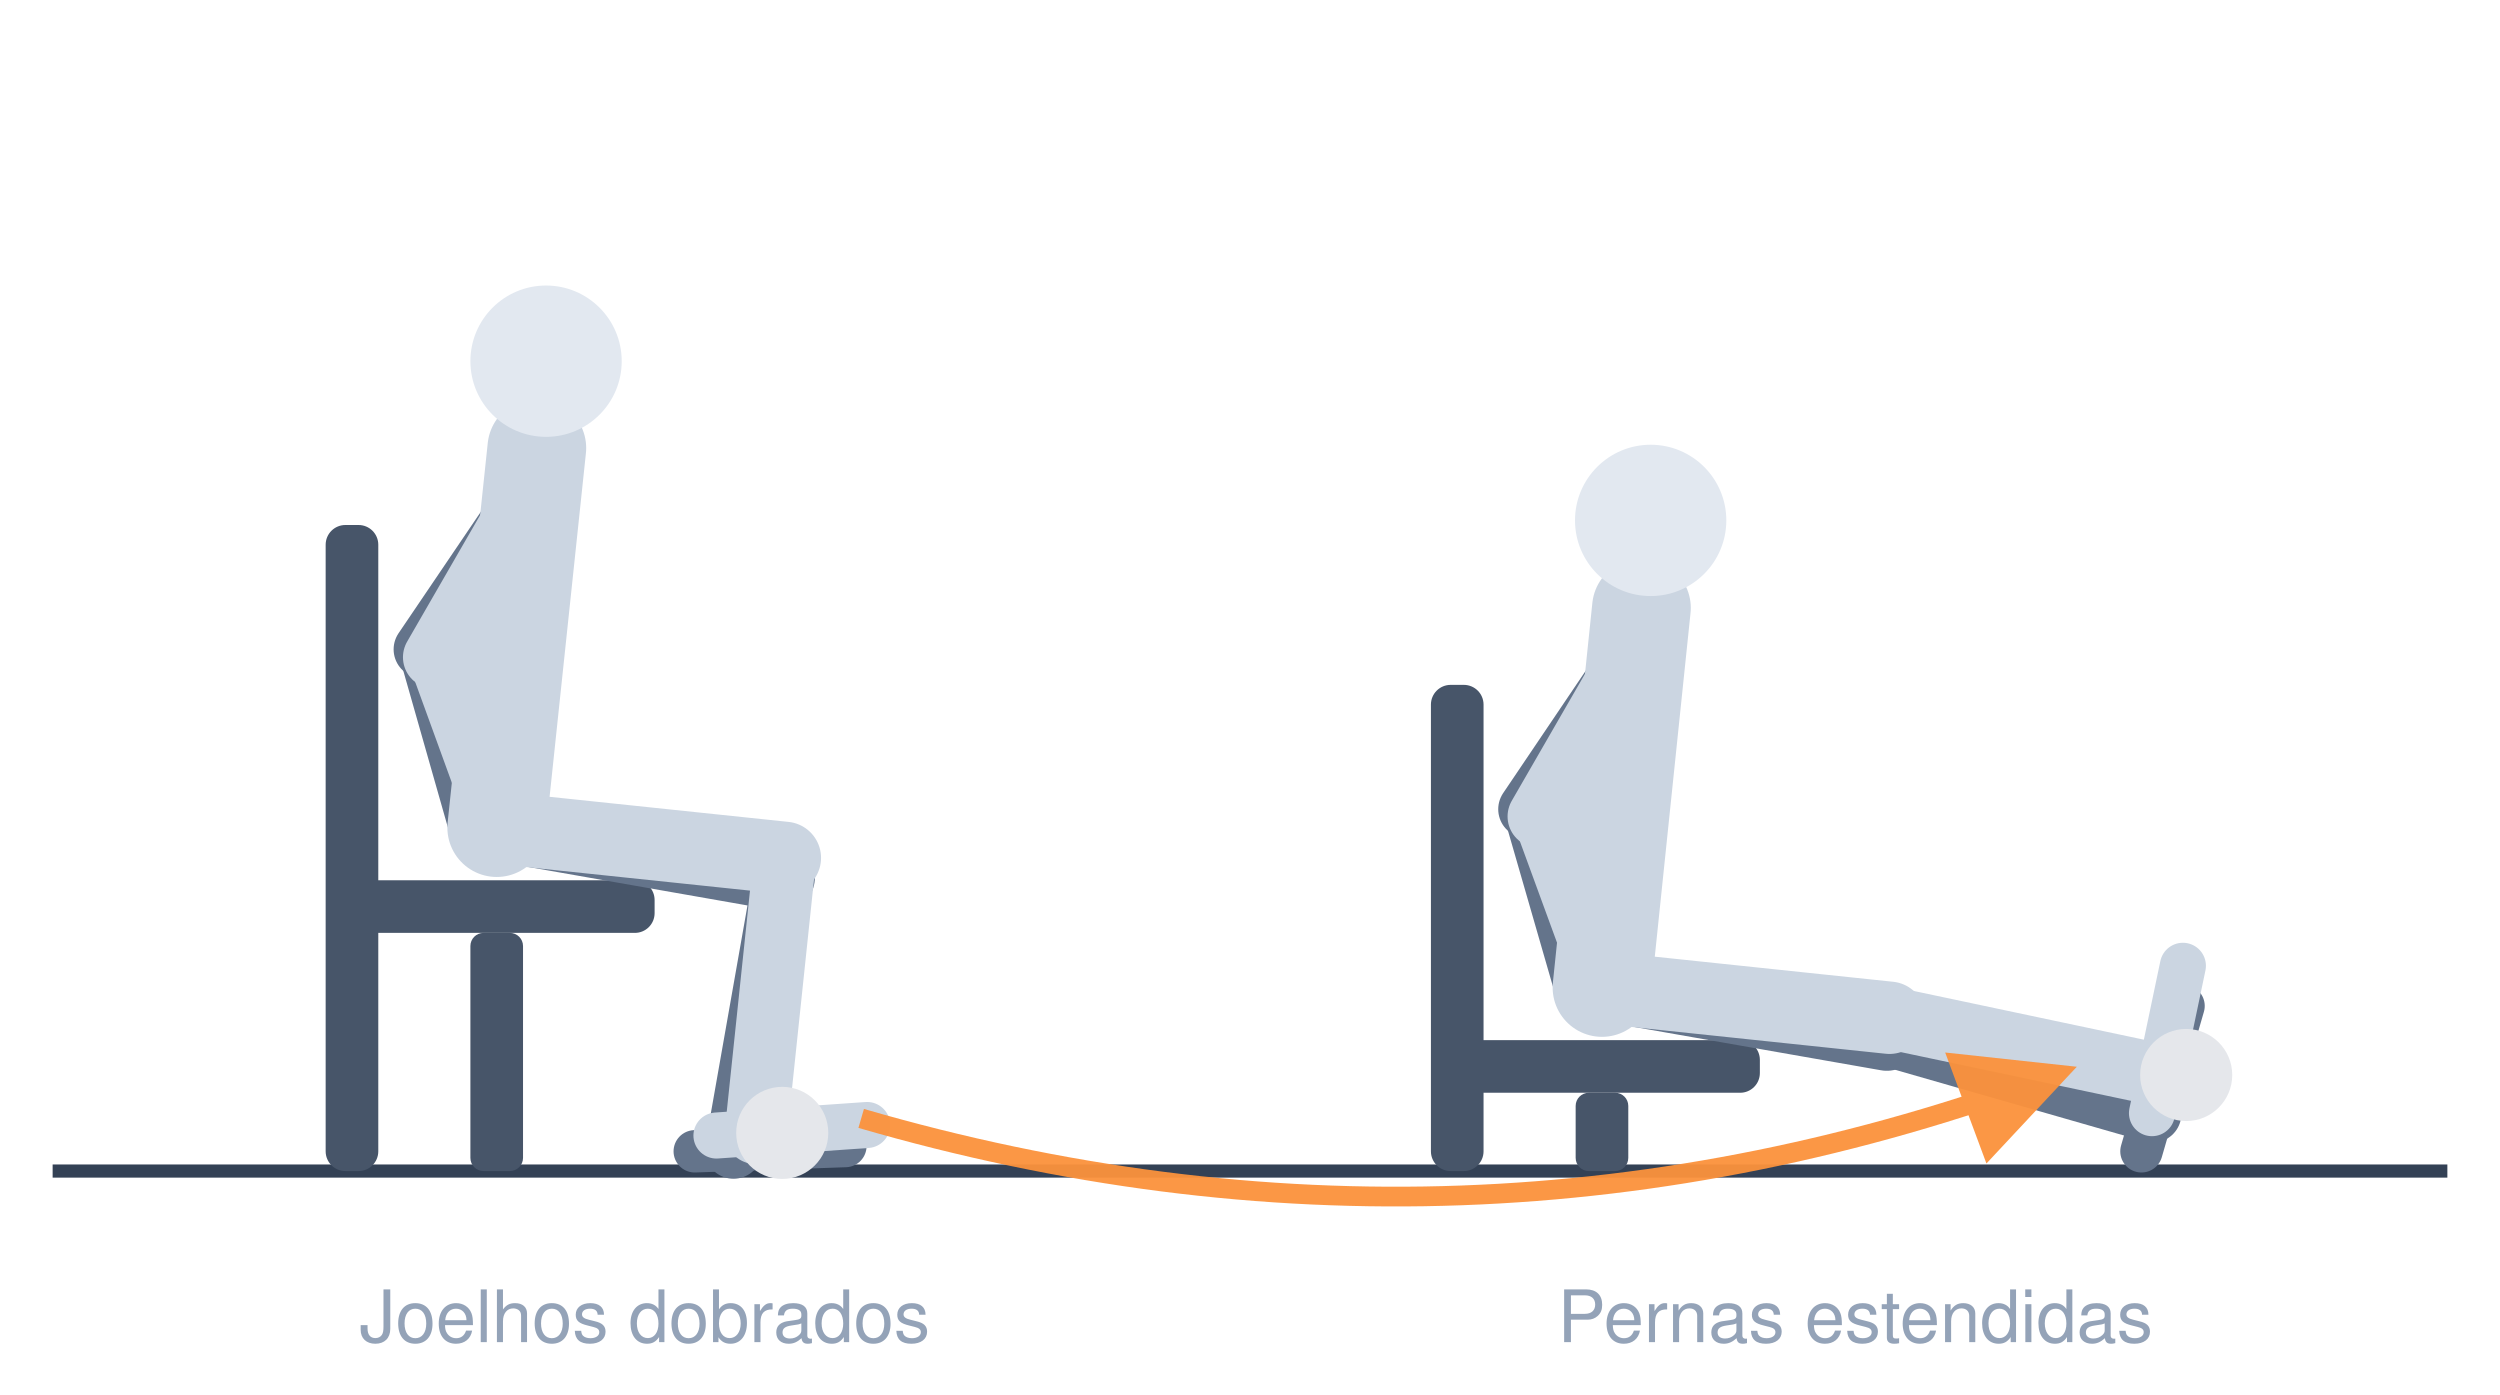
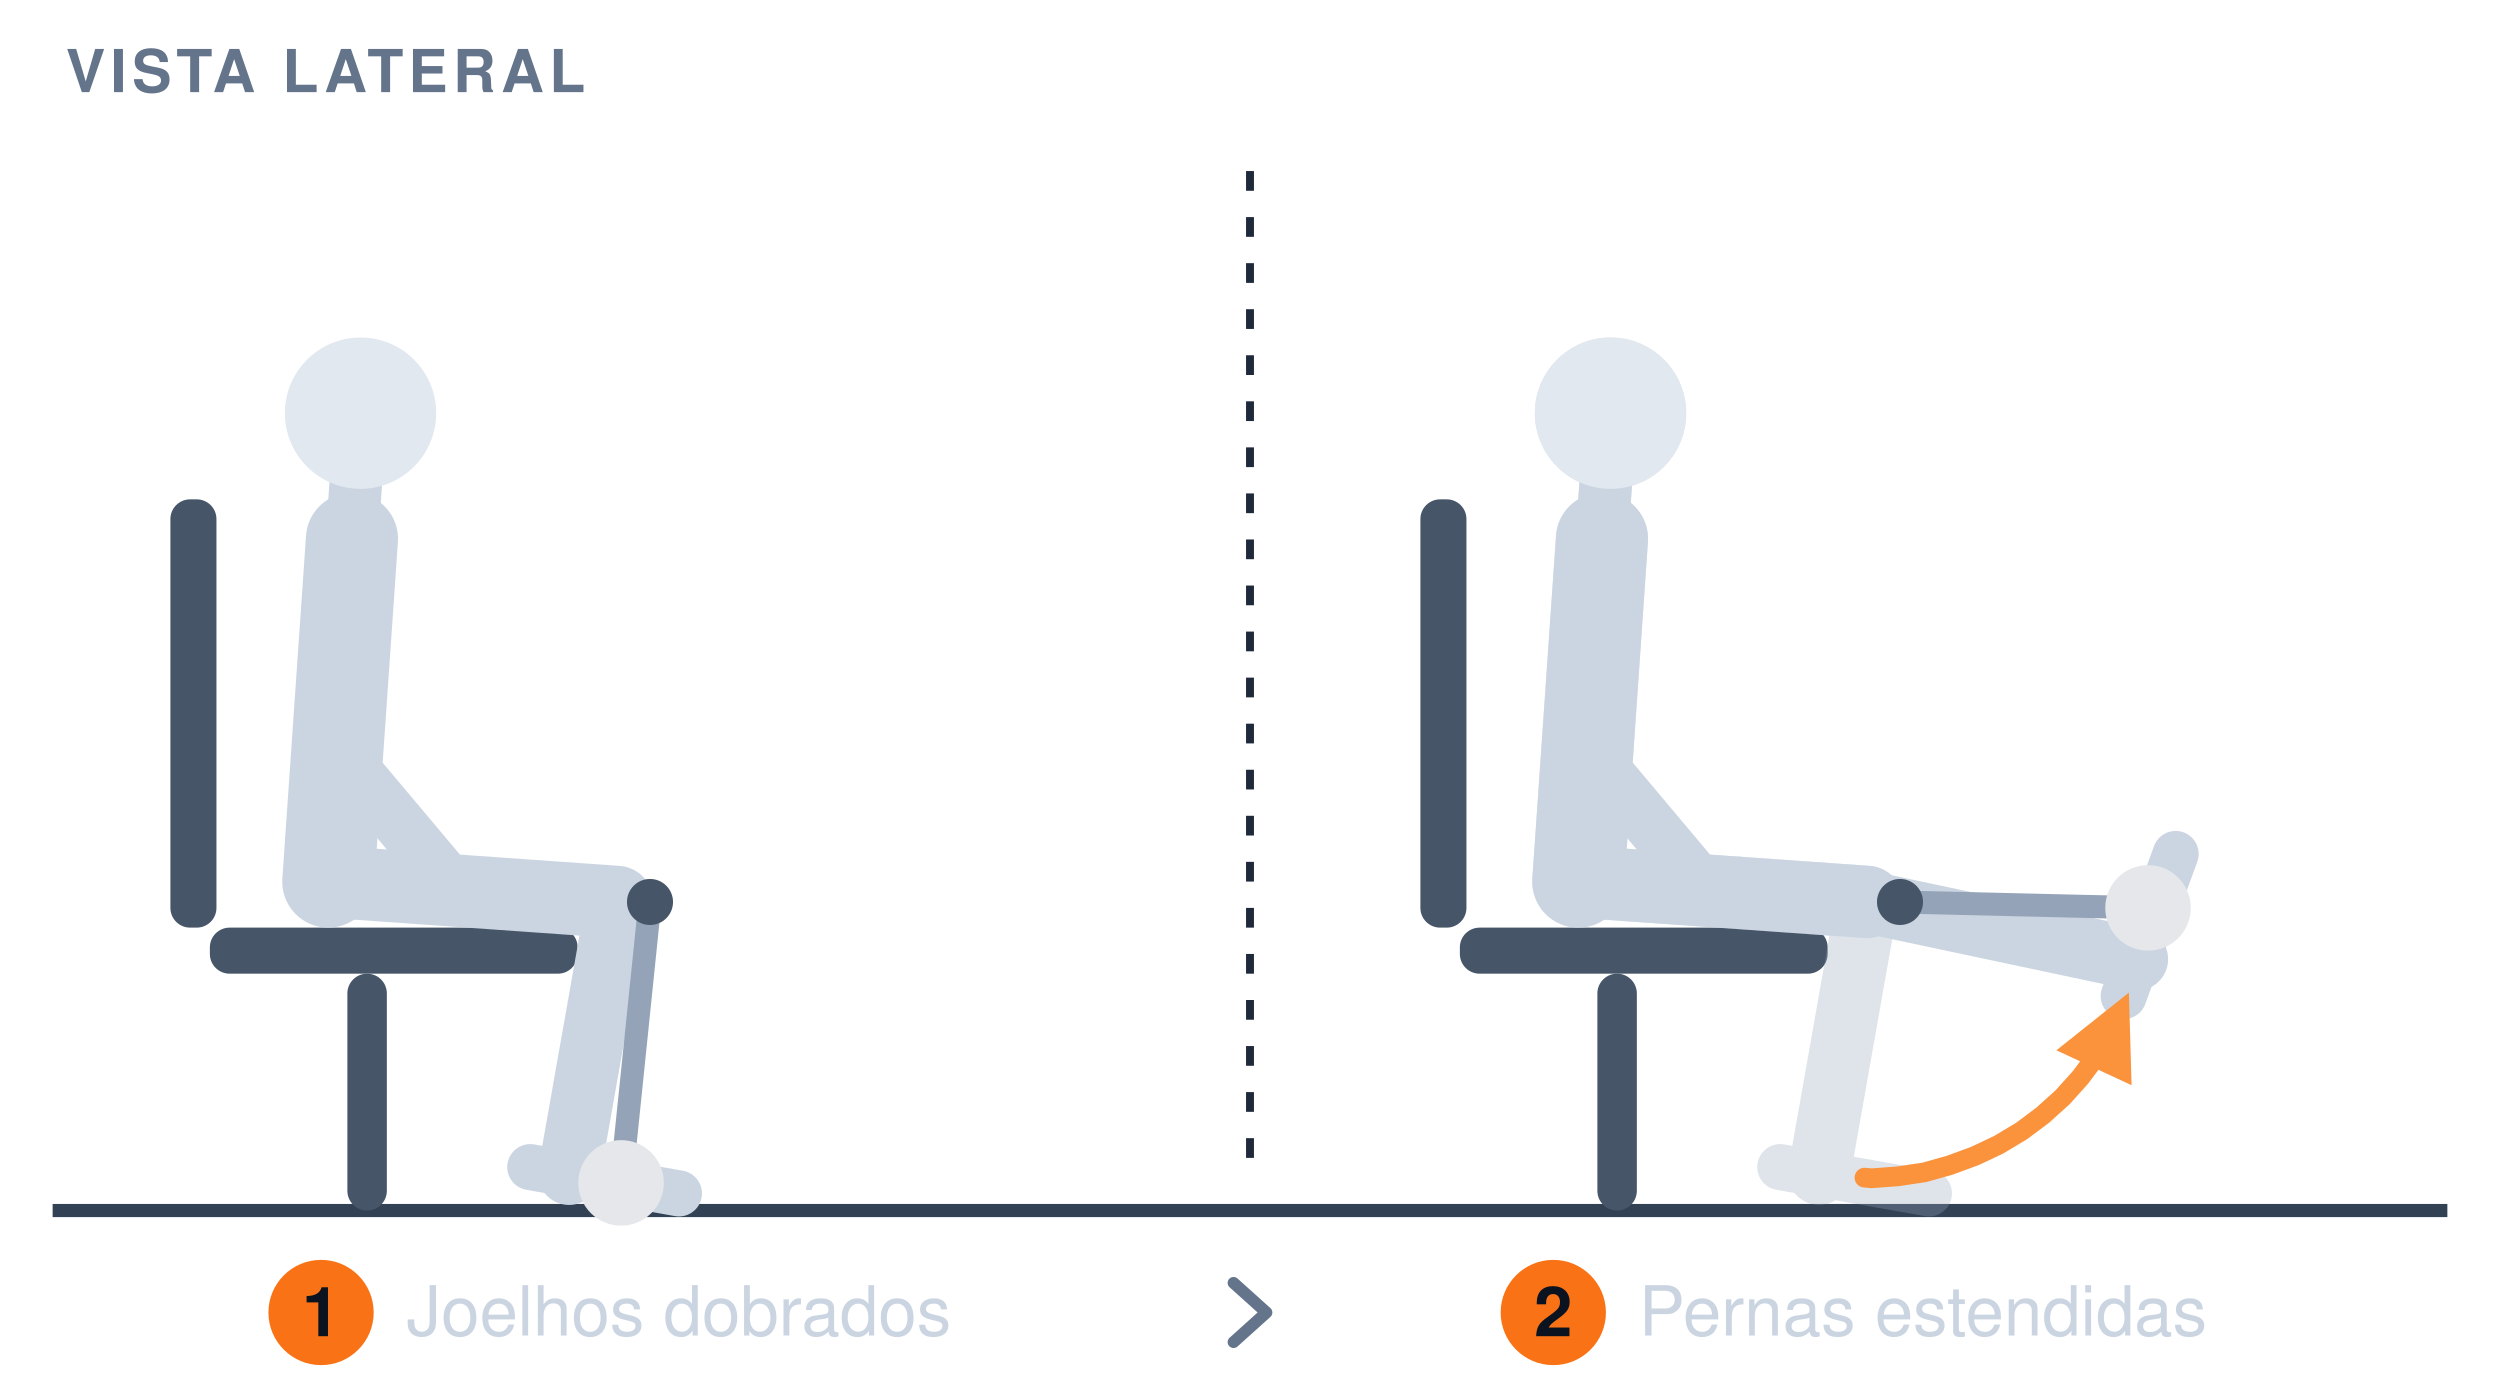
<svg xmlns="http://www.w3.org/2000/svg" width="380" height="212" viewBox="0 0 380 212" preserveAspectRatio="xMidYMid meet" role="img" aria-label="cadeira-extensora">
  <defs>
-     <marker id="ah" viewBox="0 0 10 10" refX="8" refY="5" markerWidth="6" markerHeight="6" orient="auto-start-reverse">
+     <marker id="ah" viewBox="0 0 10 10" refX="7" refY="5" markerWidth="4.2" markerHeight="4.2" orient="auto-start-reverse">
      <path d="M0,0 L10,5 L0,10 z" fill="#fb923c" />
    </marker>
  </defs>
-   <line x1="8.0" y1="178.0" x2="372.0" y2="178.0" stroke="#334155" stroke-width="2" stroke-linecap="butt" />
-   <rect x="51.5" y="133.8" width="48.0" height="8.0" rx="3" fill="#475569" />
-   <rect x="71.5" y="141.8" width="8.0" height="36.2" rx="2" fill="#475569" />
-   <rect x="49.5" y="79.8" width="8.0" height="98.2" rx="3" fill="#475569" />
-   <rect x="219.5" y="158.1" width="48.0" height="8.0" rx="3" fill="#475569" />
-   <rect x="239.5" y="166.1" width="8.0" height="11.9" rx="2" fill="#475569" />
-   <rect x="217.5" y="104.1" width="8.0" height="73.9" rx="3" fill="#475569" />
-   <line x1="75.5" y1="125.8" x2="118.8" y2="133.4" stroke="#64748b" stroke-width="10.12" stroke-linecap="round" />
-   <line x1="118.8" y1="133.4" x2="111.5" y2="174.8" stroke="#64748b" stroke-width="8.74" stroke-linecap="round" />
-   <line x1="105.6" y1="175.0" x2="128.5" y2="174.2" stroke="#64748b" stroke-width="6.44" stroke-linecap="round" />
-   <line x1="81.0" y1="73.9" x2="64.2" y2="98.7" stroke="#64748b" stroke-width="8.74" stroke-linecap="round" />
-   <line x1="64.2" y1="98.7" x2="71.6" y2="124.7" stroke="#64748b" stroke-width="7.36" stroke-linecap="round" />
-   <line x1="75.5" y1="125.8" x2="81.6" y2="68.1" stroke="#cbd5e1" stroke-width="15.0" stroke-linecap="round" />
-   <line x1="81.6" y1="68.1" x2="83.0" y2="54.9" stroke="#cbd5e1" stroke-width="8.0" stroke-linecap="round" />
-   <circle cx="83.0" cy="54.9" r="11.5" fill="#e2e8f0" />
-   <line x1="75.5" y1="125.8" x2="119.3" y2="130.4" stroke="#cbd5e1" stroke-width="11.0" stroke-linecap="round" />
-   <line x1="119.3" y1="130.4" x2="114.9" y2="172.2" stroke="#cbd5e1" stroke-width="9.5" stroke-linecap="round" />
-   <line x1="108.9" y1="172.6" x2="131.8" y2="171.0" stroke="#cbd5e1" stroke-width="7.0" stroke-linecap="round" />
-   <line x1="81.0" y1="73.9" x2="66.0" y2="99.9" stroke="#cbd5e1" stroke-width="9.5" stroke-linecap="round" />
-   <line x1="66.0" y1="99.9" x2="75.2" y2="125.2" stroke="#cbd5e1" stroke-width="8.0" stroke-linecap="round" />
-   <line x1="243.5" y1="150.1" x2="286.8" y2="157.7" stroke="#64748b" stroke-width="10.12" stroke-linecap="round" />
-   <line x1="286.8" y1="157.7" x2="327.2" y2="169.3" stroke="#64748b" stroke-width="8.74" stroke-linecap="round" />
-   <line x1="325.5" y1="175.0" x2="331.9" y2="152.9" stroke="#64748b" stroke-width="6.44" stroke-linecap="round" />
-   <line x1="248.9" y1="98.1" x2="232.1" y2="123.0" stroke="#64748b" stroke-width="8.74" stroke-linecap="round" />
-   <line x1="232.1" y1="123.0" x2="239.6" y2="149.0" stroke="#64748b" stroke-width="7.36" stroke-linecap="round" />
-   <line x1="243.5" y1="150.1" x2="249.5" y2="92.4" stroke="#cbd5e1" stroke-width="15.0" stroke-linecap="round" />
-   <line x1="249.5" y1="92.4" x2="250.9" y2="79.1" stroke="#cbd5e1" stroke-width="8.0" stroke-linecap="round" />
-   <circle cx="250.9" cy="79.1" r="11.5" fill="#e2e8f0" />
-   <line x1="243.5" y1="150.1" x2="287.2" y2="154.7" stroke="#cbd5e1" stroke-width="11.0" stroke-linecap="round" />
-   <line x1="287.2" y1="154.7" x2="328.3" y2="163.4" stroke="#cbd5e1" stroke-width="9.5" stroke-linecap="round" />
-   <line x1="327.1" y1="169.2" x2="331.8" y2="146.8" stroke="#cbd5e1" stroke-width="7.0" stroke-linecap="round" />
-   <line x1="248.9" y1="98.1" x2="233.9" y2="124.1" stroke="#cbd5e1" stroke-width="9.5" stroke-linecap="round" />
-   <line x1="233.9" y1="124.1" x2="243.2" y2="149.5" stroke="#cbd5e1" stroke-width="8.0" stroke-linecap="round" />
-   <circle cx="118.9" cy="172.2" r="7.0" fill="#e5e7eb" />
-   <circle cx="332.3" cy="163.4" r="7.0" fill="#e5e7eb" />
-   <path d="M130.9,170.0 Q222.7,196.7 312.3,163.4" fill="none" stroke="#fb923c" stroke-width="3" marker-end="url(#ah)" opacity="0.95" />
-   <text x="98.0" y="204.0" fill="#94a3b8" font-family="-apple-system,Helvetica,Arial,sans-serif" font-size="11" font-weight="400" text-anchor="middle">Joelhos dobrados</text>
-   <text x="282.0" y="204.0" fill="#94a3b8" font-family="-apple-system,Helvetica,Arial,sans-serif" font-size="11" font-weight="400" text-anchor="middle">Pernas estendidas</text>
+   <line x1="8.0" y1="184.0" x2="372.0" y2="184.0" stroke="#334155" stroke-width="2.0" stroke-linecap="butt" />
+   <line x1="190.0" y1="26.0" x2="190.0" y2="180.0" stroke="#1e293b" stroke-width="1.2" stroke-linecap="butt" stroke-dasharray="3 4" />
+   <text x="10.0" y="14.0" fill="#64748b" font-family="-apple-system,Helvetica,Arial,sans-serif" font-size="9" font-weight="700" text-anchor="start" letter-spacing="0.8">VISTA LATERAL</text>
+   <rect x="31.9" y="141.0" width="55.9" height="7.0" rx="3.0" fill="#475569" />
+   <rect x="52.8" y="148.0" width="6.0" height="36.0" rx="3.0" fill="#475569" />
+   <rect x="25.9" y="75.9" width="7.0" height="65.1" rx="3.0" fill="#475569" />
+   <line x1="53.5" y1="81.9" x2="49.3" y2="111.6" stroke="#64748b" stroke-width="8.7" stroke-linecap="round" />
+   <line x1="49.3" y1="111.6" x2="66.7" y2="132.3" stroke="#64748b" stroke-width="7.4" stroke-linecap="round" />
+   <line x1="49.9" y1="134.0" x2="93.8" y2="137.1" stroke="#64748b" stroke-width="10.1" stroke-linecap="round" />
+   <line x1="93.8" y1="137.1" x2="86.5" y2="178.4" stroke="#64748b" stroke-width="8.7" stroke-linecap="round" />
+   <line x1="80.6" y1="177.4" x2="103.2" y2="181.4" stroke="#64748b" stroke-width="6.4" stroke-linecap="round" />
+   <polygon points="53.5,81.9 53.5,81.9 49.9,134.0 49.9,134.0" fill="#cbd5e1" stroke="#cbd5e1" stroke-width="14.0" stroke-linejoin="round" />
+   <line x1="53.5" y1="81.9" x2="54.8" y2="62.8" stroke="#cbd5e1" stroke-width="8.0" stroke-linecap="round" />
+   <circle cx="54.8" cy="62.8" r="11.5" fill="#e2e8f0" />
+   <line x1="49.9" y1="134.0" x2="93.8" y2="137.1" stroke="#cbd5e1" stroke-width="11.0" stroke-linecap="round" />
+   <line x1="93.8" y1="137.1" x2="86.5" y2="178.4" stroke="#cbd5e1" stroke-width="9.5" stroke-linecap="round" />
+   <line x1="80.6" y1="177.4" x2="103.2" y2="181.4" stroke="#cbd5e1" stroke-width="7.0" stroke-linecap="round" />
+   <line x1="53.5" y1="81.9" x2="49.3" y2="111.6" stroke="#cbd5e1" stroke-width="9.5" stroke-linecap="round" />
+   <line x1="49.3" y1="111.6" x2="66.7" y2="132.3" stroke="#cbd5e1" stroke-width="8.0" stroke-linecap="round" />
+   <line x1="98.8" y1="137.1" x2="94.4" y2="179.8" stroke="#94a3b8" stroke-width="3.5" stroke-linecap="round" />
+   <circle cx="98.8" cy="137.1" r="3.5" fill="#475569" />
+   <circle cx="94.4" cy="179.8" r="6.5" fill="#e5e7eb" />
+   <rect x="221.9" y="141.0" width="55.9" height="7.0" rx="3.0" fill="#475569" />
+   <rect x="242.8" y="148.0" width="6.0" height="36.0" rx="3.0" fill="#475569" />
+   <rect x="215.9" y="75.9" width="7.0" height="65.1" rx="3.0" fill="#475569" />
+   <g opacity="0.3">
+     <line x1="243.5" y1="81.9" x2="239.3" y2="111.6" stroke="#94a3b8" stroke-width="8.7" stroke-linecap="round" />
+     <line x1="239.3" y1="111.6" x2="256.7" y2="132.3" stroke="#94a3b8" stroke-width="7.4" stroke-linecap="round" />
+     <line x1="239.9" y1="134.0" x2="283.8" y2="137.1" stroke="#94a3b8" stroke-width="10.1" stroke-linecap="round" />
+     <line x1="283.8" y1="137.1" x2="276.5" y2="178.4" stroke="#94a3b8" stroke-width="8.7" stroke-linecap="round" />
+     <line x1="270.6" y1="177.4" x2="293.2" y2="181.4" stroke="#94a3b8" stroke-width="6.4" stroke-linecap="round" />
+     <polygon points="243.5,81.9 243.5,81.9 239.9,134.0 239.9,134.0" fill="#94a3b8" stroke="#94a3b8" stroke-width="14.0" stroke-linejoin="round" />
+     <line x1="243.5" y1="81.9" x2="244.8" y2="62.8" stroke="#94a3b8" stroke-width="8.0" stroke-linecap="round" />
+     <circle cx="244.8" cy="62.8" r="11.5" fill="#94a3b8" />
+     <line x1="239.9" y1="134.0" x2="283.8" y2="137.1" stroke="#94a3b8" stroke-width="11.0" stroke-linecap="round" />
+     <line x1="283.8" y1="137.1" x2="276.5" y2="178.4" stroke="#94a3b8" stroke-width="9.5" stroke-linecap="round" />
+     <line x1="270.6" y1="177.4" x2="293.2" y2="181.4" stroke="#94a3b8" stroke-width="7.0" stroke-linecap="round" />
+     <line x1="243.5" y1="81.9" x2="239.3" y2="111.6" stroke="#94a3b8" stroke-width="9.5" stroke-linecap="round" />
+     <line x1="239.3" y1="111.6" x2="256.7" y2="132.3" stroke="#94a3b8" stroke-width="8.0" stroke-linecap="round" />
+   </g>
+   <line x1="243.5" y1="81.9" x2="239.3" y2="111.6" stroke="#64748b" stroke-width="8.7" stroke-linecap="round" />
+   <line x1="239.3" y1="111.6" x2="256.7" y2="132.3" stroke="#64748b" stroke-width="7.4" stroke-linecap="round" />
+   <line x1="239.9" y1="134.0" x2="283.8" y2="137.1" stroke="#64748b" stroke-width="10.1" stroke-linecap="round" />
+   <line x1="283.8" y1="137.1" x2="324.8" y2="145.8" stroke="#64748b" stroke-width="8.7" stroke-linecap="round" />
+   <line x1="322.8" y1="151.4" x2="330.7" y2="129.8" stroke="#64748b" stroke-width="6.4" stroke-linecap="round" />
+   <polygon points="243.5,81.9 243.5,81.9 239.9,134.0 239.9,134.0" fill="#cbd5e1" stroke="#cbd5e1" stroke-width="14.0" stroke-linejoin="round" />
+   <line x1="243.5" y1="81.9" x2="244.8" y2="62.8" stroke="#cbd5e1" stroke-width="8.0" stroke-linecap="round" />
+   <circle cx="244.8" cy="62.8" r="11.5" fill="#e2e8f0" />
+   <line x1="239.9" y1="134.0" x2="283.8" y2="137.1" stroke="#cbd5e1" stroke-width="11.0" stroke-linecap="round" />
+   <line x1="283.8" y1="137.1" x2="324.8" y2="145.8" stroke="#cbd5e1" stroke-width="9.5" stroke-linecap="round" />
+   <line x1="322.8" y1="151.4" x2="330.7" y2="129.8" stroke="#cbd5e1" stroke-width="7.0" stroke-linecap="round" />
+   <line x1="243.5" y1="81.9" x2="239.3" y2="111.6" stroke="#cbd5e1" stroke-width="9.5" stroke-linecap="round" />
+   <line x1="239.3" y1="111.6" x2="256.7" y2="132.3" stroke="#cbd5e1" stroke-width="8.0" stroke-linecap="round" />
+   <line x1="288.8" y1="137.1" x2="326.5" y2="138.0" stroke="#94a3b8" stroke-width="3.5" stroke-linecap="round" />
+   <circle cx="288.8" cy="137.1" r="3.5" fill="#475569" />
+   <circle cx="326.5" cy="138.0" r="6.5" fill="#e5e7eb" />
+   <path d="M283.4,179.0 L284.5,179.1 L288.5,178.8 L292.5,178.2 L296.4,177.1 L300.2,175.7 L303.8,174.0 L307.3,171.9 L310.5,169.5 L313.5,166.8 L316.2,163.8 L318.6,160.6 L320.7,157.1 L322.0,154.3" fill="none" stroke="#fb923c" stroke-width="3" stroke-linecap="round" stroke-linejoin="round" marker-end="url(#ah)" />
+   <circle cx="48.8" cy="199.5" r="8.0" fill="#f97316" />
+   <text x="48.8" y="203.1" fill="#0b1220" font-family="-apple-system,Helvetica,Arial,sans-serif" font-size="10.5" font-weight="700" text-anchor="middle">1</text>
+   <text x="61.8" y="203.0" fill="#cbd5e1" font-family="-apple-system,Helvetica,Arial,sans-serif" font-size="10.5" font-weight="400" text-anchor="start">Joelhos dobrados</text>
+   <circle cx="236.1" cy="199.5" r="8.0" fill="#f97316" />
+   <text x="236.1" y="203.1" fill="#0b1220" font-family="-apple-system,Helvetica,Arial,sans-serif" font-size="10.5" font-weight="700" text-anchor="middle">2</text>
+   <text x="249.1" y="203.0" fill="#cbd5e1" font-family="-apple-system,Helvetica,Arial,sans-serif" font-size="10.5" font-weight="400" text-anchor="start">Pernas estendidas</text>
+   <path d="M187.5,195.0 L192.5,199.5 L187.5,204.0" fill="none" stroke="#64748b" stroke-width="1.8" stroke-linecap="round" stroke-linejoin="round" />
</svg>
